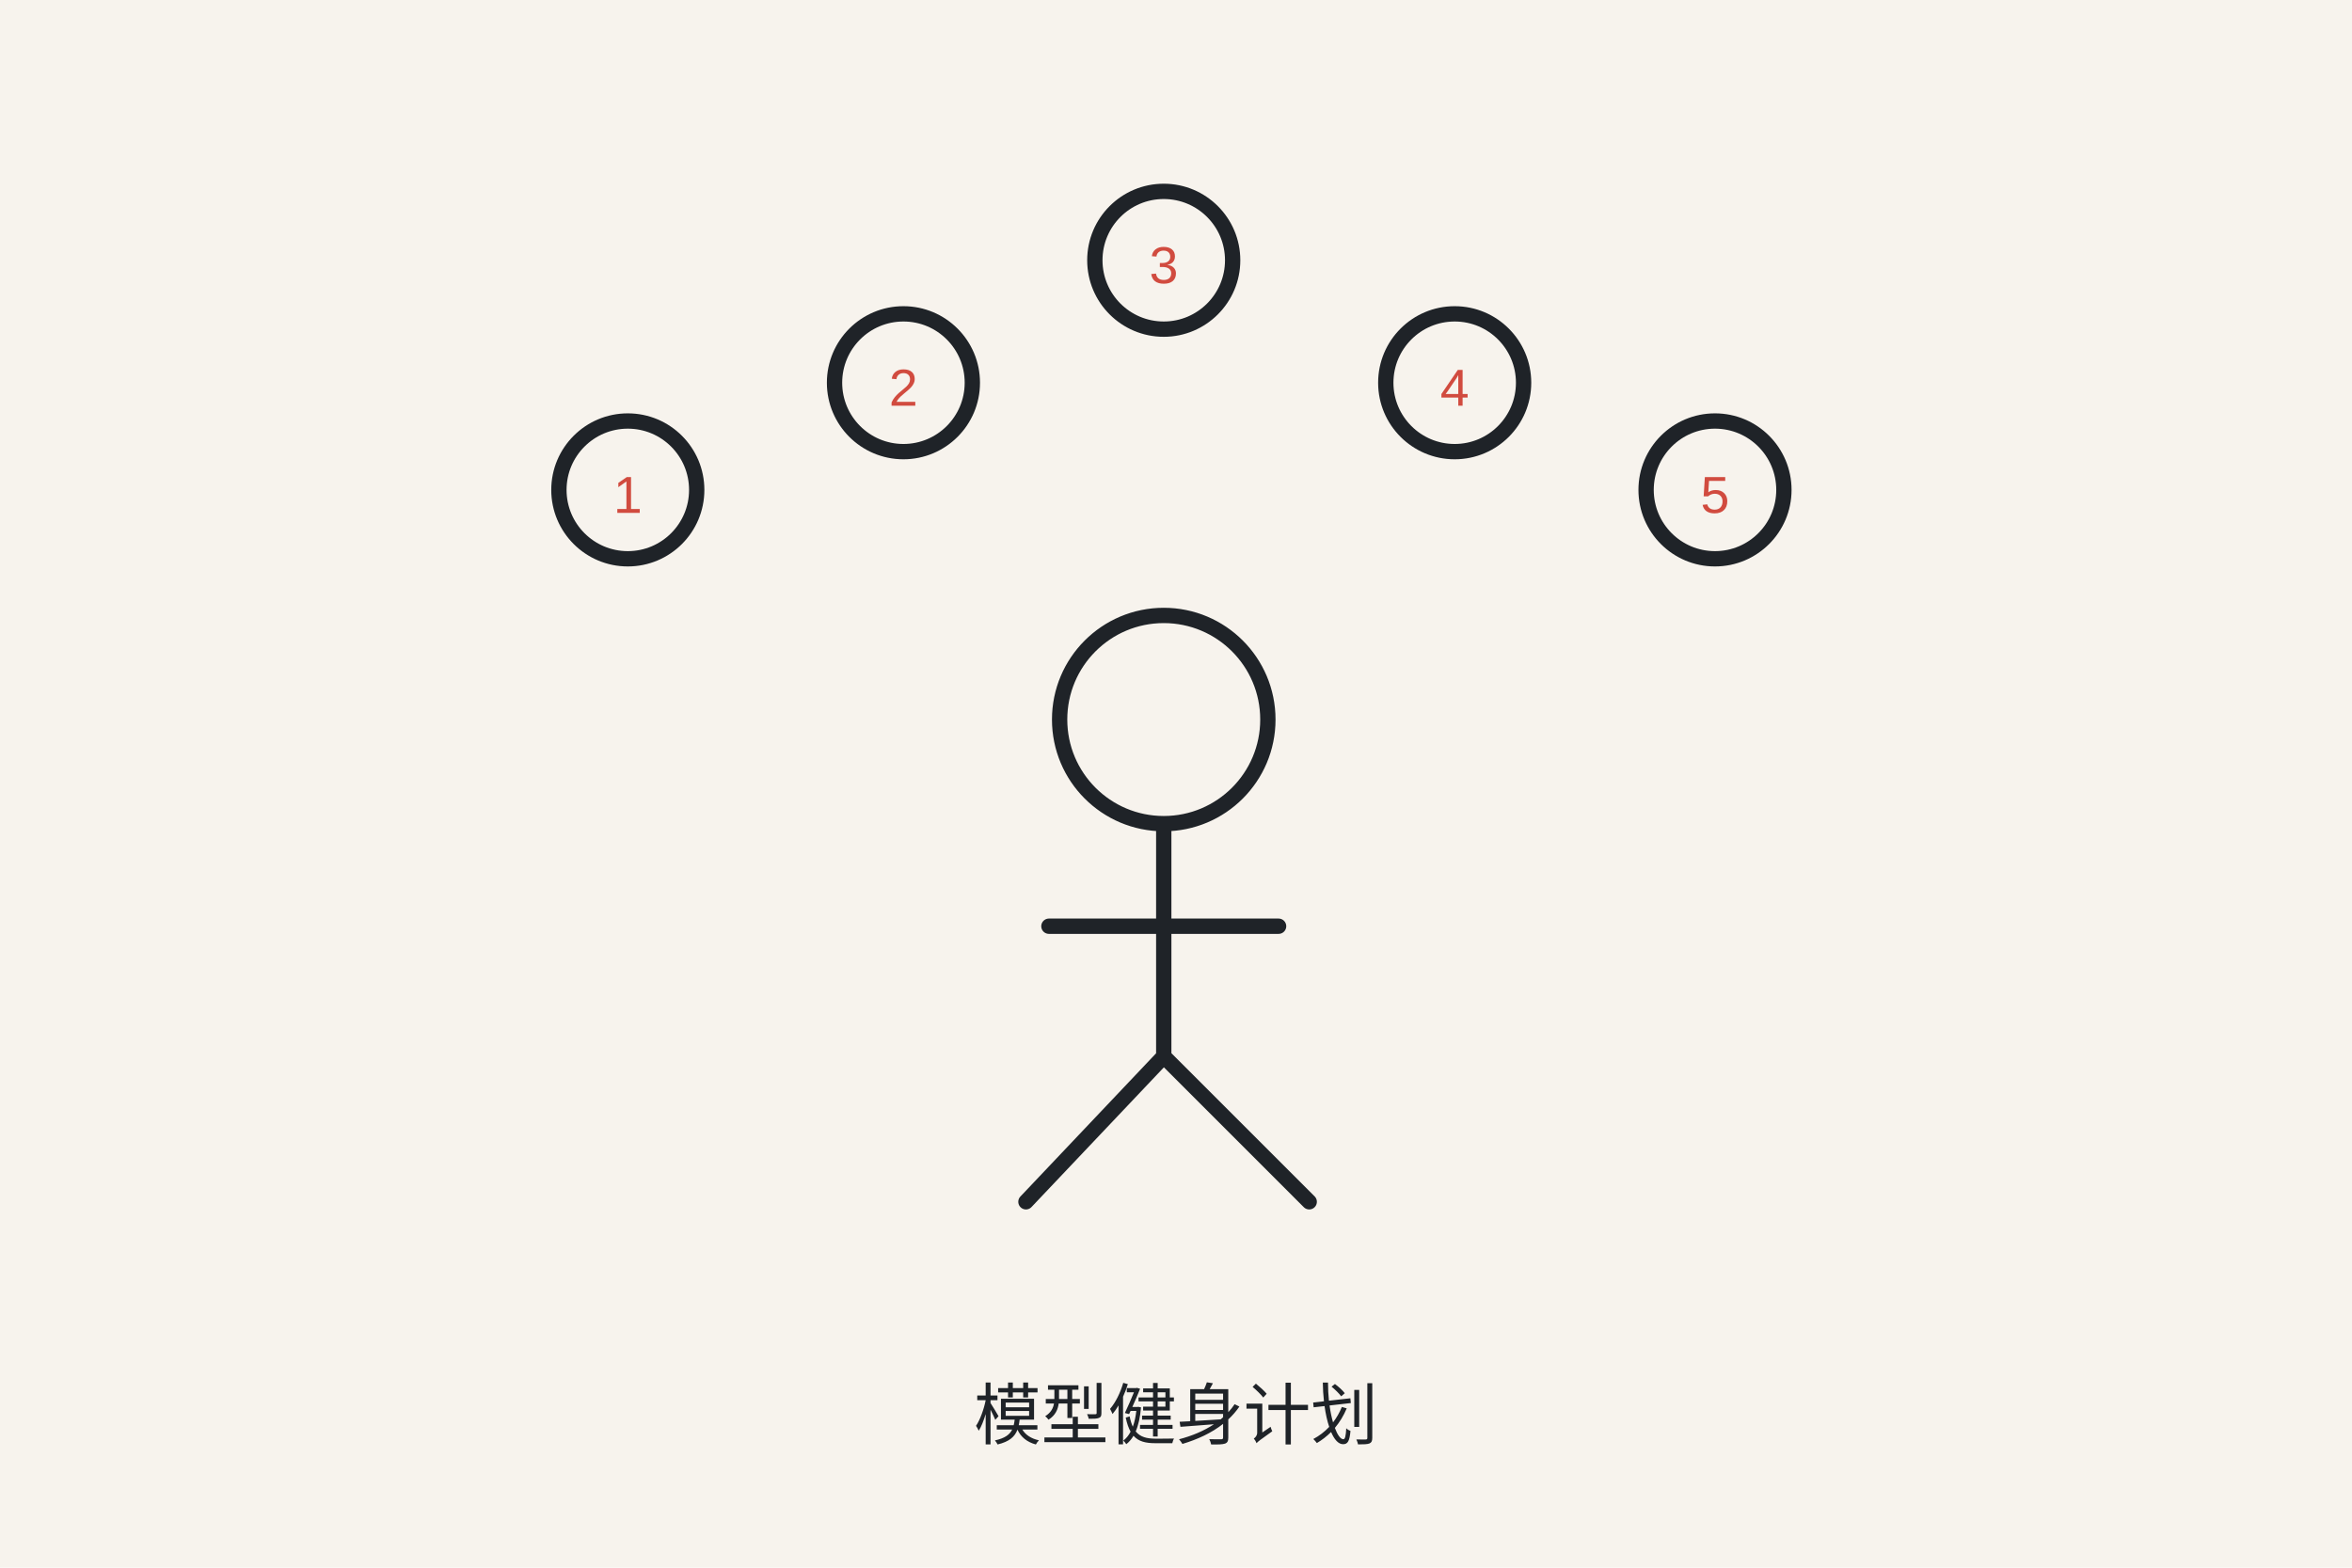
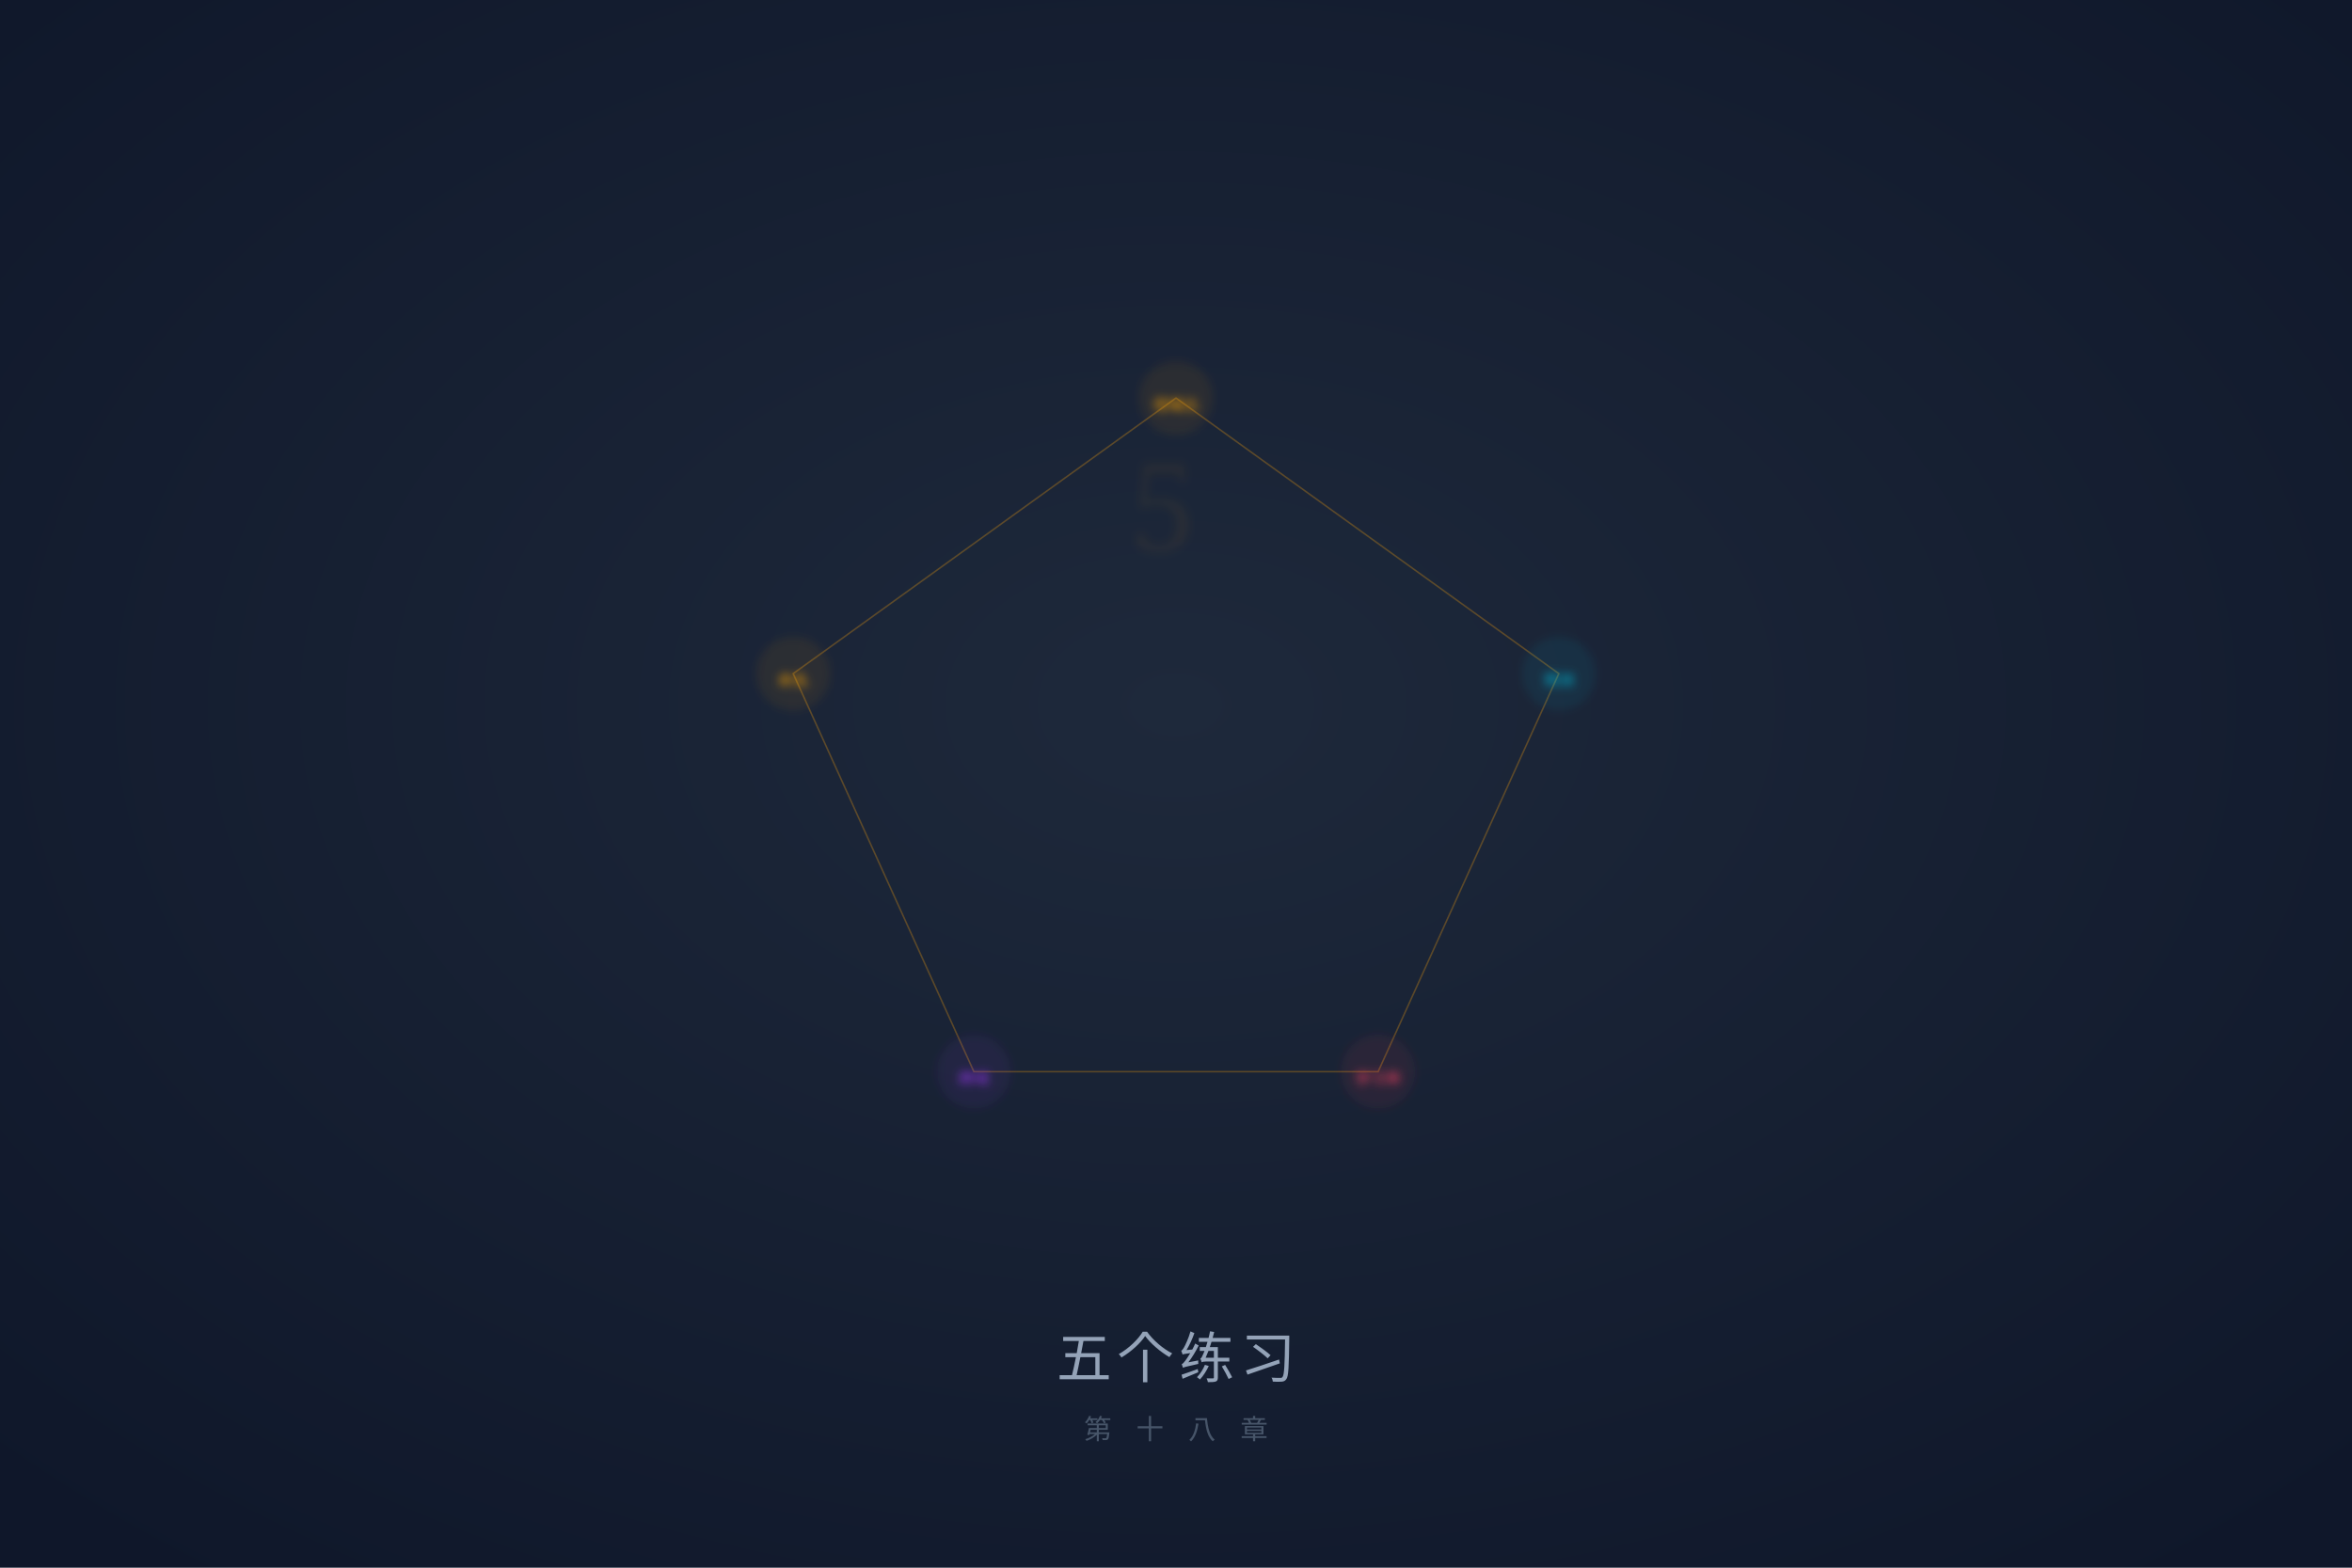
- <svg xmlns="http://www.w3.org/2000/svg" width="1536" height="1024" viewBox="0 0 1536 1024" role="img" aria-label="模型健身计划">
-   <rect width="1536" height="1024" fill="#f7f3ed" />
-   <g fill="none" stroke="#1f2328" stroke-width="10" stroke-linecap="round" stroke-linejoin="round">
-     <circle cx="760" cy="470" r="68" />
-     <path d="M760 540v150M685 605h150M760 690l-90 95M760 690l95 95" />
-     <circle cx="410" cy="320" r="45" />
-     <circle cx="590" cy="250" r="45" />
-     <circle cx="950" cy="250" r="45" />
-     <circle cx="1120" cy="320" r="45" />
-     <circle cx="760" cy="170" r="45" />
-     <text x="410" y="335" text-anchor="middle" font-family="Arial, 'Microsoft YaHei', sans-serif" font-size="34" fill="#d14b3f" stroke="none">1</text>
-     <text x="590" y="265" text-anchor="middle" font-family="Arial, 'Microsoft YaHei', sans-serif" font-size="34" fill="#d14b3f" stroke="none">2</text>
-     <text x="760" y="185" text-anchor="middle" font-family="Arial, 'Microsoft YaHei', sans-serif" font-size="34" fill="#d14b3f" stroke="none">3</text>
-     <text x="950" y="265" text-anchor="middle" font-family="Arial, 'Microsoft YaHei', sans-serif" font-size="34" fill="#d14b3f" stroke="none">4</text>
-     <text x="1120" y="335" text-anchor="middle" font-family="Arial, 'Microsoft YaHei', sans-serif" font-size="34" fill="#d14b3f" stroke="none">5</text>
+ <svg xmlns="http://www.w3.org/2000/svg" width="1536" height="1024" viewBox="0 0 1536 1024" role="img" aria-label="五个练习">
+   <defs>
+     <radialGradient id="bg" cx="50%" cy="45%" r="70%">
+       <stop offset="0%" stop-color="#1e293b" />
+       <stop offset="100%" stop-color="#0f172a" />
+     </radialGradient>
+     <filter id="glow">
+       <feGaussianBlur stdDeviation="3" />
+     </filter>
+   </defs>
+   <rect width="1536" height="1024" fill="url(#bg)" />
+   <polygon points="768,260 1018,440 900,700 636,700 518,440" fill="none" stroke="#f59e0b" stroke-width="1" opacity="0.3" />
+   <g filter="url(#glow)">
+     <circle cx="768" cy="260" r="24" fill="#f59e0b" opacity="0.08" />
+     <text x="768" y="268" text-anchor="middle" font-family="'Noto Serif SC', 'Songti SC', serif" font-size="10" fill="#f59e0b">信噪比</text>
+     <circle cx="1018" cy="440" r="24" fill="#06b6d4" opacity="0.08" />
+     <text x="1018" y="448" text-anchor="middle" font-family="'Noto Serif SC', 'Songti SC', serif" font-size="10" fill="#06b6d4">预测</text>
+     <circle cx="900" cy="700" r="24" fill="#f43f5e" opacity="0.08" />
+     <text x="900" y="708" text-anchor="middle" font-family="'Noto Serif SC', 'Songti SC', serif" font-size="10" fill="#f43f5e">学习率</text>
+     <circle cx="636" cy="700" r="24" fill="#9333ea" opacity="0.08" />
+     <text x="636" y="708" text-anchor="middle" font-family="'Noto Serif SC', 'Songti SC', serif" font-size="10" fill="#9333ea">跨域</text>
+     <circle cx="518" cy="440" r="24" fill="#f59e0b" opacity="0.08" />
+     <text x="518" y="448" text-anchor="middle" font-family="'Noto Serif SC', 'Songti SC', serif" font-size="10" fill="#f59e0b">命名</text>
  </g>
-   <text x="768" y="940" text-anchor="middle" font-family="Arial, 'Microsoft YaHei', sans-serif" font-size="44" fill="#1f2328">模型健身计划</text>
+   <text x="760" y="360" text-anchor="middle" font-family="'Georgia', serif" font-size="80" fill="#f59e0b" opacity="0.06" filter="url(#glow)">5</text>
+   <text x="768" y="900" text-anchor="middle" font-family="'Noto Serif SC', 'Songti SC', serif" font-size="36" fill="#94a3b8" letter-spacing="4">五个练习</text>
+   <text x="768" y="940" text-anchor="middle" font-family="'Noto Serif SC', 'Songti SC', serif" font-size="18" fill="#475569" letter-spacing="6">第 十 八 章</text>
</svg>
